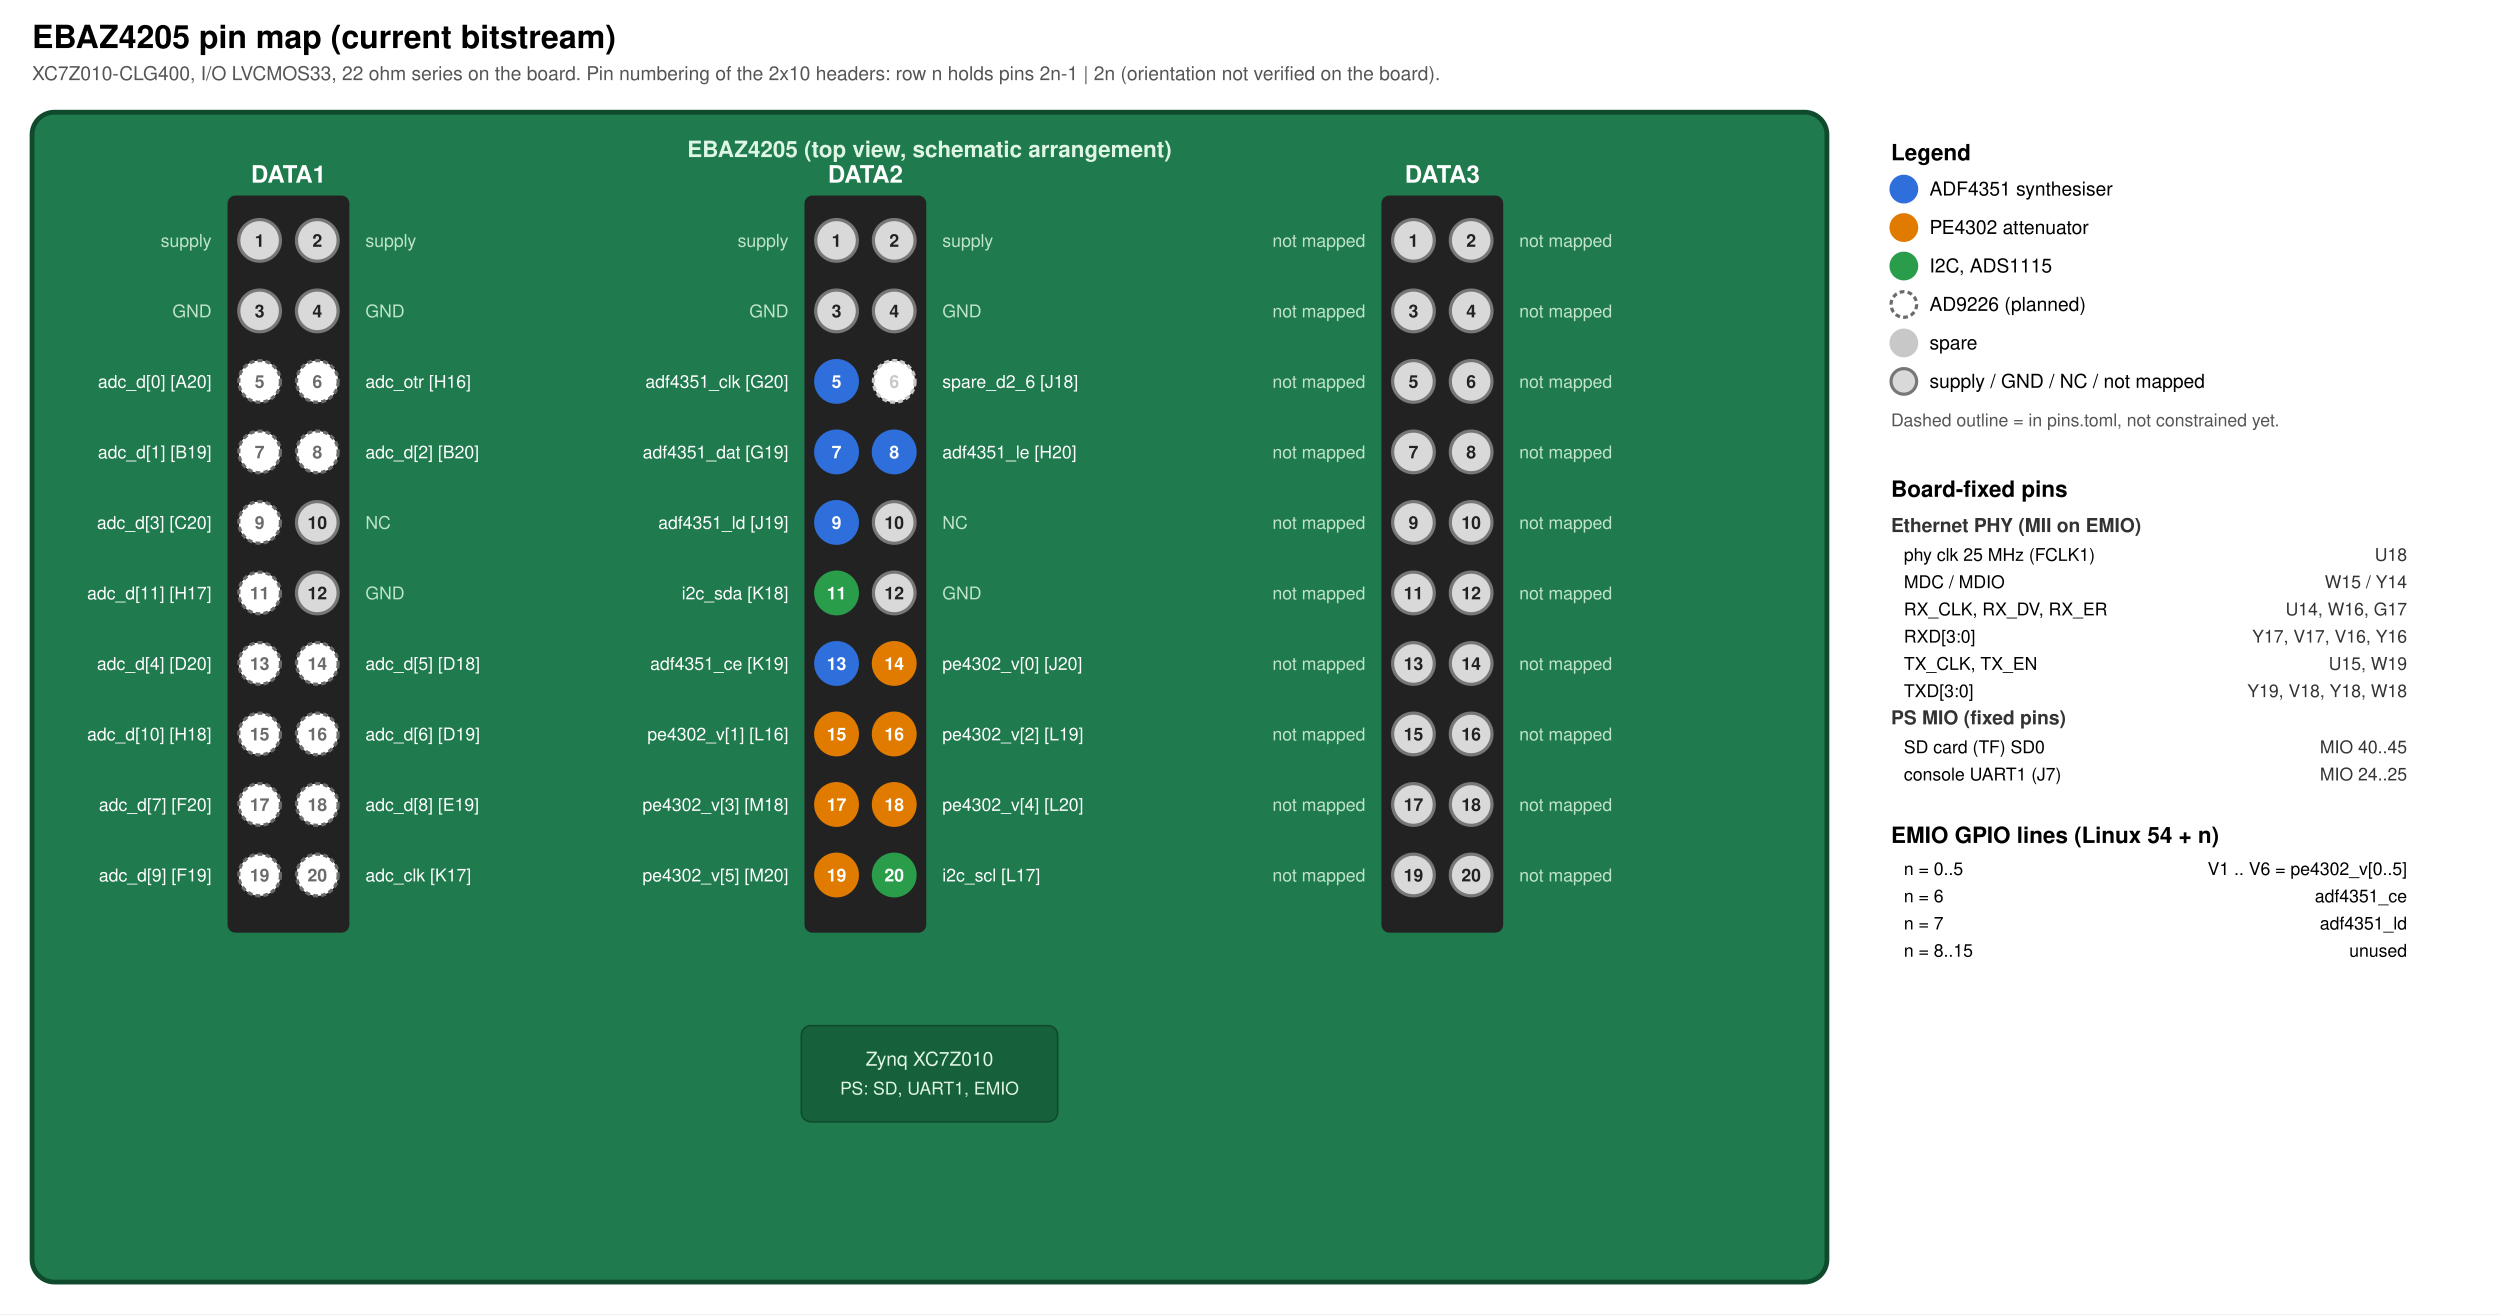
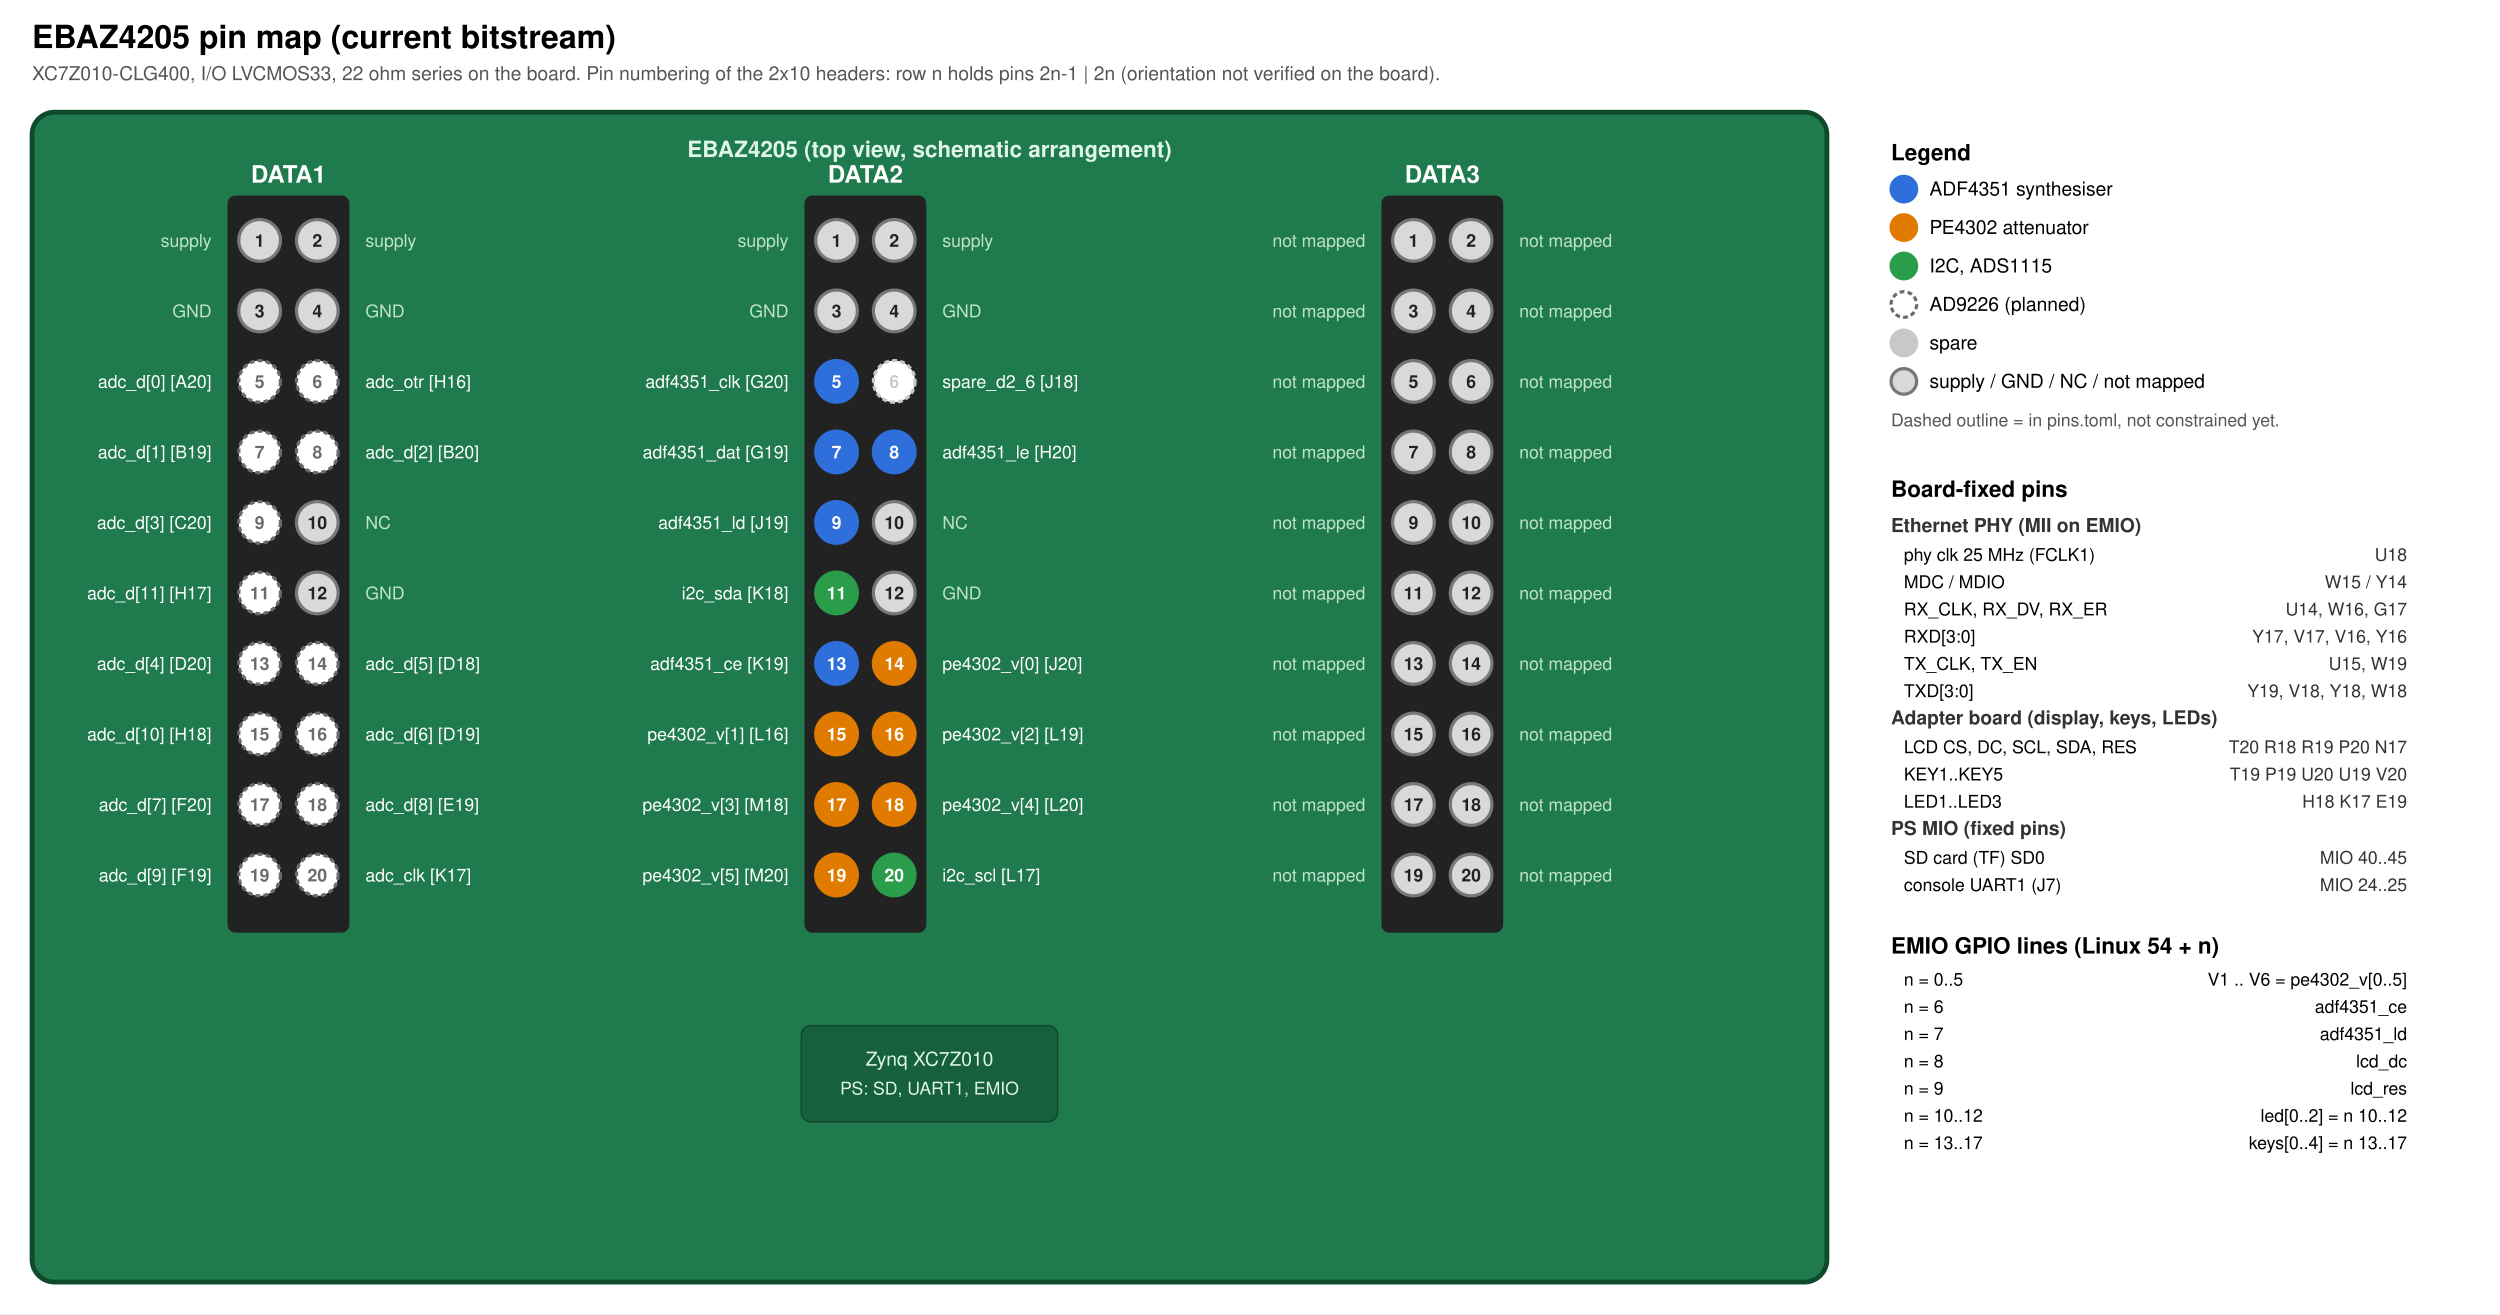
<svg xmlns="http://www.w3.org/2000/svg" viewBox="0 0 1560 820" font-family="Helvetica,Arial,sans-serif" font-size="12">
  <rect width="1560" height="820" fill="#fff" />
  <text x="20" y="30" font-size="20" font-weight="bold">EBAZ4205 pin map (current bitstream)</text>
  <text x="20" y="50" fill="#555">XC7Z010-CLG400, I/O LVCMOS33, 22 ohm series on the board. Pin numbering of the 2x10 headers: row n holds pins 2n-1 | 2n (orientation not verified on the board).</text>
  <rect x="20" y="70" width="1120" height="730" rx="14" fill="#1f7a4d" stroke="#0f4a2d" stroke-width="3" />
  <text x="580" y="98" text-anchor="middle" fill="#dff5e6" font-size="14" font-weight="bold">EBAZ4205 (top view, schematic arrangement)</text>
  <rect x="500" y="640" width="160" height="60" rx="6" fill="#16603b" stroke="#0f4a2d" />
  <text x="580" y="665" text-anchor="middle" fill="#dff5e6">Zynq XC7Z010</text>
  <text x="580" y="683" text-anchor="middle" fill="#dff5e6" font-size="11">PS: SD, UART1, EMIO</text>
  <rect x="142" y="122" width="76" height="460" rx="5" fill="#222" />
  <text x="180" y="114" text-anchor="middle" fill="#fff" font-weight="bold" font-size="15">DATA1</text>
  <circle cx="162" cy="150" r="13" fill="#d9d9d9" stroke="#777" stroke-width="2" />
  <text x="162" y="154" text-anchor="middle" font-size="11" font-weight="bold" fill="#222">1</text>
  <text x="132" y="154" text-anchor="end" font-size="11" fill="#bfe3cb">supply</text>
  <circle cx="198" cy="150" r="13" fill="#d9d9d9" stroke="#777" stroke-width="2" />
  <text x="198" y="154" text-anchor="middle" font-size="11" font-weight="bold" fill="#222">2</text>
  <text x="228" y="154" text-anchor="start" font-size="11" fill="#bfe3cb">supply</text>
  <circle cx="162" cy="194" r="13" fill="#d9d9d9" stroke="#777" stroke-width="2" />
  <text x="162" y="198" text-anchor="middle" font-size="11" font-weight="bold" fill="#222">3</text>
  <text x="132" y="198" text-anchor="end" font-size="11" fill="#bfe3cb">GND</text>
  <circle cx="198" cy="194" r="13" fill="#d9d9d9" stroke="#777" stroke-width="2" />
  <text x="198" y="198" text-anchor="middle" font-size="11" font-weight="bold" fill="#222">4</text>
  <text x="228" y="198" text-anchor="start" font-size="11" fill="#bfe3cb">GND</text>
  <circle cx="162" cy="238" r="13" fill="#fff" stroke="#6b6b6b" stroke-width="2" stroke-dasharray="3 2" />
  <text x="162" y="242" text-anchor="middle" font-size="11" font-weight="bold" fill="#6b6b6b">5</text>
  <text x="132" y="242" text-anchor="end" font-size="11" fill="#fff">adc_d[0]  [A20]</text>
  <circle cx="198" cy="238" r="13" fill="#fff" stroke="#6b6b6b" stroke-width="2" stroke-dasharray="3 2" />
  <text x="198" y="242" text-anchor="middle" font-size="11" font-weight="bold" fill="#6b6b6b">6</text>
  <text x="228" y="242" text-anchor="start" font-size="11" fill="#fff">adc_otr  [H16]</text>
  <circle cx="162" cy="282" r="13" fill="#fff" stroke="#6b6b6b" stroke-width="2" stroke-dasharray="3 2" />
  <text x="162" y="286" text-anchor="middle" font-size="11" font-weight="bold" fill="#6b6b6b">7</text>
  <text x="132" y="286" text-anchor="end" font-size="11" fill="#fff">adc_d[1]  [B19]</text>
  <circle cx="198" cy="282" r="13" fill="#fff" stroke="#6b6b6b" stroke-width="2" stroke-dasharray="3 2" />
  <text x="198" y="286" text-anchor="middle" font-size="11" font-weight="bold" fill="#6b6b6b">8</text>
  <text x="228" y="286" text-anchor="start" font-size="11" fill="#fff">adc_d[2]  [B20]</text>
  <circle cx="162" cy="326" r="13" fill="#fff" stroke="#6b6b6b" stroke-width="2" stroke-dasharray="3 2" />
  <text x="162" y="330" text-anchor="middle" font-size="11" font-weight="bold" fill="#6b6b6b">9</text>
  <text x="132" y="330" text-anchor="end" font-size="11" fill="#fff">adc_d[3]  [C20]</text>
  <circle cx="198" cy="326" r="13" fill="#d9d9d9" stroke="#777" stroke-width="2" />
  <text x="198" y="330" text-anchor="middle" font-size="11" font-weight="bold" fill="#222">10</text>
  <text x="228" y="330" text-anchor="start" font-size="11" fill="#bfe3cb">NC</text>
  <circle cx="162" cy="370" r="13" fill="#fff" stroke="#6b6b6b" stroke-width="2" stroke-dasharray="3 2" />
  <text x="162" y="374" text-anchor="middle" font-size="11" font-weight="bold" fill="#6b6b6b">11</text>
  <text x="132" y="374" text-anchor="end" font-size="11" fill="#fff">adc_d[11]  [H17]</text>
  <circle cx="198" cy="370" r="13" fill="#d9d9d9" stroke="#777" stroke-width="2" />
  <text x="198" y="374" text-anchor="middle" font-size="11" font-weight="bold" fill="#222">12</text>
  <text x="228" y="374" text-anchor="start" font-size="11" fill="#bfe3cb">GND</text>
  <circle cx="162" cy="414" r="13" fill="#fff" stroke="#6b6b6b" stroke-width="2" stroke-dasharray="3 2" />
  <text x="162" y="418" text-anchor="middle" font-size="11" font-weight="bold" fill="#6b6b6b">13</text>
  <text x="132" y="418" text-anchor="end" font-size="11" fill="#fff">adc_d[4]  [D20]</text>
  <circle cx="198" cy="414" r="13" fill="#fff" stroke="#6b6b6b" stroke-width="2" stroke-dasharray="3 2" />
  <text x="198" y="418" text-anchor="middle" font-size="11" font-weight="bold" fill="#6b6b6b">14</text>
  <text x="228" y="418" text-anchor="start" font-size="11" fill="#fff">adc_d[5]  [D18]</text>
  <circle cx="162" cy="458" r="13" fill="#fff" stroke="#6b6b6b" stroke-width="2" stroke-dasharray="3 2" />
  <text x="162" y="462" text-anchor="middle" font-size="11" font-weight="bold" fill="#6b6b6b">15</text>
  <text x="132" y="462" text-anchor="end" font-size="11" fill="#fff">adc_d[10]  [H18]</text>
  <circle cx="198" cy="458" r="13" fill="#fff" stroke="#6b6b6b" stroke-width="2" stroke-dasharray="3 2" />
  <text x="198" y="462" text-anchor="middle" font-size="11" font-weight="bold" fill="#6b6b6b">16</text>
  <text x="228" y="462" text-anchor="start" font-size="11" fill="#fff">adc_d[6]  [D19]</text>
  <circle cx="162" cy="502" r="13" fill="#fff" stroke="#6b6b6b" stroke-width="2" stroke-dasharray="3 2" />
  <text x="162" y="506" text-anchor="middle" font-size="11" font-weight="bold" fill="#6b6b6b">17</text>
  <text x="132" y="506" text-anchor="end" font-size="11" fill="#fff">adc_d[7]  [F20]</text>
  <circle cx="198" cy="502" r="13" fill="#fff" stroke="#6b6b6b" stroke-width="2" stroke-dasharray="3 2" />
  <text x="198" y="506" text-anchor="middle" font-size="11" font-weight="bold" fill="#6b6b6b">18</text>
  <text x="228" y="506" text-anchor="start" font-size="11" fill="#fff">adc_d[8]  [E19]</text>
  <circle cx="162" cy="546" r="13" fill="#fff" stroke="#6b6b6b" stroke-width="2" stroke-dasharray="3 2" />
  <text x="162" y="550" text-anchor="middle" font-size="11" font-weight="bold" fill="#6b6b6b">19</text>
  <text x="132" y="550" text-anchor="end" font-size="11" fill="#fff">adc_d[9]  [F19]</text>
  <circle cx="198" cy="546" r="13" fill="#fff" stroke="#6b6b6b" stroke-width="2" stroke-dasharray="3 2" />
  <text x="198" y="550" text-anchor="middle" font-size="11" font-weight="bold" fill="#6b6b6b">20</text>
  <text x="228" y="550" text-anchor="start" font-size="11" fill="#fff">adc_clk  [K17]</text>
  <rect x="502" y="122" width="76" height="460" rx="5" fill="#222" />
  <text x="540" y="114" text-anchor="middle" fill="#fff" font-weight="bold" font-size="15">DATA2</text>
  <circle cx="522" cy="150" r="13" fill="#d9d9d9" stroke="#777" stroke-width="2" />
  <text x="522" y="154" text-anchor="middle" font-size="11" font-weight="bold" fill="#222">1</text>
  <text x="492" y="154" text-anchor="end" font-size="11" fill="#bfe3cb">supply</text>
  <circle cx="558" cy="150" r="13" fill="#d9d9d9" stroke="#777" stroke-width="2" />
  <text x="558" y="154" text-anchor="middle" font-size="11" font-weight="bold" fill="#222">2</text>
  <text x="588" y="154" text-anchor="start" font-size="11" fill="#bfe3cb">supply</text>
  <circle cx="522" cy="194" r="13" fill="#d9d9d9" stroke="#777" stroke-width="2" />
  <text x="522" y="198" text-anchor="middle" font-size="11" font-weight="bold" fill="#222">3</text>
  <text x="492" y="198" text-anchor="end" font-size="11" fill="#bfe3cb">GND</text>
  <circle cx="558" cy="194" r="13" fill="#d9d9d9" stroke="#777" stroke-width="2" />
  <text x="558" y="198" text-anchor="middle" font-size="11" font-weight="bold" fill="#222">4</text>
  <text x="588" y="198" text-anchor="start" font-size="11" fill="#bfe3cb">GND</text>
  <circle cx="522" cy="238" r="13" fill="#2f6fdb" stroke="#2f6fdb" stroke-width="2" />
  <text x="522" y="242" text-anchor="middle" font-size="11" font-weight="bold" fill="#fff">5</text>
  <text x="492" y="242" text-anchor="end" font-size="11" fill="#fff">adf4351_clk  [G20]</text>
  <circle cx="558" cy="238" r="13" fill="#fff" stroke="#c8c8c8" stroke-width="2" stroke-dasharray="3 2" />
  <text x="558" y="242" text-anchor="middle" font-size="11" font-weight="bold" fill="#c8c8c8">6</text>
  <text x="588" y="242" text-anchor="start" font-size="11" fill="#fff">spare_d2_6  [J18]</text>
  <circle cx="522" cy="282" r="13" fill="#2f6fdb" stroke="#2f6fdb" stroke-width="2" />
  <text x="522" y="286" text-anchor="middle" font-size="11" font-weight="bold" fill="#fff">7</text>
  <text x="492" y="286" text-anchor="end" font-size="11" fill="#fff">adf4351_dat  [G19]</text>
  <circle cx="558" cy="282" r="13" fill="#2f6fdb" stroke="#2f6fdb" stroke-width="2" />
  <text x="558" y="286" text-anchor="middle" font-size="11" font-weight="bold" fill="#fff">8</text>
  <text x="588" y="286" text-anchor="start" font-size="11" fill="#fff">adf4351_le  [H20]</text>
  <circle cx="522" cy="326" r="13" fill="#2f6fdb" stroke="#2f6fdb" stroke-width="2" />
  <text x="522" y="330" text-anchor="middle" font-size="11" font-weight="bold" fill="#fff">9</text>
  <text x="492" y="330" text-anchor="end" font-size="11" fill="#fff">adf4351_ld  [J19]</text>
  <circle cx="558" cy="326" r="13" fill="#d9d9d9" stroke="#777" stroke-width="2" />
  <text x="558" y="330" text-anchor="middle" font-size="11" font-weight="bold" fill="#222">10</text>
  <text x="588" y="330" text-anchor="start" font-size="11" fill="#bfe3cb">NC</text>
  <circle cx="522" cy="370" r="13" fill="#2a9d4b" stroke="#2a9d4b" stroke-width="2" />
  <text x="522" y="374" text-anchor="middle" font-size="11" font-weight="bold" fill="#fff">11</text>
  <text x="492" y="374" text-anchor="end" font-size="11" fill="#fff">i2c_sda  [K18]</text>
  <circle cx="558" cy="370" r="13" fill="#d9d9d9" stroke="#777" stroke-width="2" />
  <text x="558" y="374" text-anchor="middle" font-size="11" font-weight="bold" fill="#222">12</text>
  <text x="588" y="374" text-anchor="start" font-size="11" fill="#bfe3cb">GND</text>
  <circle cx="522" cy="414" r="13" fill="#2f6fdb" stroke="#2f6fdb" stroke-width="2" />
  <text x="522" y="418" text-anchor="middle" font-size="11" font-weight="bold" fill="#fff">13</text>
  <text x="492" y="418" text-anchor="end" font-size="11" fill="#fff">adf4351_ce  [K19]</text>
  <circle cx="558" cy="414" r="13" fill="#e07b00" stroke="#e07b00" stroke-width="2" />
  <text x="558" y="418" text-anchor="middle" font-size="11" font-weight="bold" fill="#fff">14</text>
  <text x="588" y="418" text-anchor="start" font-size="11" fill="#fff">pe4302_v[0]  [J20]</text>
  <circle cx="522" cy="458" r="13" fill="#e07b00" stroke="#e07b00" stroke-width="2" />
  <text x="522" y="462" text-anchor="middle" font-size="11" font-weight="bold" fill="#fff">15</text>
  <text x="492" y="462" text-anchor="end" font-size="11" fill="#fff">pe4302_v[1]  [L16]</text>
  <circle cx="558" cy="458" r="13" fill="#e07b00" stroke="#e07b00" stroke-width="2" />
  <text x="558" y="462" text-anchor="middle" font-size="11" font-weight="bold" fill="#fff">16</text>
  <text x="588" y="462" text-anchor="start" font-size="11" fill="#fff">pe4302_v[2]  [L19]</text>
  <circle cx="522" cy="502" r="13" fill="#e07b00" stroke="#e07b00" stroke-width="2" />
  <text x="522" y="506" text-anchor="middle" font-size="11" font-weight="bold" fill="#fff">17</text>
  <text x="492" y="506" text-anchor="end" font-size="11" fill="#fff">pe4302_v[3]  [M18]</text>
  <circle cx="558" cy="502" r="13" fill="#e07b00" stroke="#e07b00" stroke-width="2" />
  <text x="558" y="506" text-anchor="middle" font-size="11" font-weight="bold" fill="#fff">18</text>
  <text x="588" y="506" text-anchor="start" font-size="11" fill="#fff">pe4302_v[4]  [L20]</text>
  <circle cx="522" cy="546" r="13" fill="#e07b00" stroke="#e07b00" stroke-width="2" />
  <text x="522" y="550" text-anchor="middle" font-size="11" font-weight="bold" fill="#fff">19</text>
  <text x="492" y="550" text-anchor="end" font-size="11" fill="#fff">pe4302_v[5]  [M20]</text>
  <circle cx="558" cy="546" r="13" fill="#2a9d4b" stroke="#2a9d4b" stroke-width="2" />
  <text x="558" y="550" text-anchor="middle" font-size="11" font-weight="bold" fill="#fff">20</text>
  <text x="588" y="550" text-anchor="start" font-size="11" fill="#fff">i2c_scl  [L17]</text>
  <rect x="862" y="122" width="76" height="460" rx="5" fill="#222" />
  <text x="900" y="114" text-anchor="middle" fill="#fff" font-weight="bold" font-size="15">DATA3</text>
  <circle cx="882" cy="150" r="13" fill="#d9d9d9" stroke="#777" stroke-width="2" />
  <text x="882" y="154" text-anchor="middle" font-size="11" font-weight="bold" fill="#222">1</text>
  <text x="852" y="154" text-anchor="end" font-size="11" fill="#bfe3cb">not mapped</text>
  <circle cx="918" cy="150" r="13" fill="#d9d9d9" stroke="#777" stroke-width="2" />
  <text x="918" y="154" text-anchor="middle" font-size="11" font-weight="bold" fill="#222">2</text>
  <text x="948" y="154" text-anchor="start" font-size="11" fill="#bfe3cb">not mapped</text>
  <circle cx="882" cy="194" r="13" fill="#d9d9d9" stroke="#777" stroke-width="2" />
  <text x="882" y="198" text-anchor="middle" font-size="11" font-weight="bold" fill="#222">3</text>
  <text x="852" y="198" text-anchor="end" font-size="11" fill="#bfe3cb">not mapped</text>
  <circle cx="918" cy="194" r="13" fill="#d9d9d9" stroke="#777" stroke-width="2" />
  <text x="918" y="198" text-anchor="middle" font-size="11" font-weight="bold" fill="#222">4</text>
  <text x="948" y="198" text-anchor="start" font-size="11" fill="#bfe3cb">not mapped</text>
  <circle cx="882" cy="238" r="13" fill="#d9d9d9" stroke="#777" stroke-width="2" />
  <text x="882" y="242" text-anchor="middle" font-size="11" font-weight="bold" fill="#222">5</text>
  <text x="852" y="242" text-anchor="end" font-size="11" fill="#bfe3cb">not mapped</text>
  <circle cx="918" cy="238" r="13" fill="#d9d9d9" stroke="#777" stroke-width="2" />
  <text x="918" y="242" text-anchor="middle" font-size="11" font-weight="bold" fill="#222">6</text>
  <text x="948" y="242" text-anchor="start" font-size="11" fill="#bfe3cb">not mapped</text>
  <circle cx="882" cy="282" r="13" fill="#d9d9d9" stroke="#777" stroke-width="2" />
  <text x="882" y="286" text-anchor="middle" font-size="11" font-weight="bold" fill="#222">7</text>
  <text x="852" y="286" text-anchor="end" font-size="11" fill="#bfe3cb">not mapped</text>
  <circle cx="918" cy="282" r="13" fill="#d9d9d9" stroke="#777" stroke-width="2" />
  <text x="918" y="286" text-anchor="middle" font-size="11" font-weight="bold" fill="#222">8</text>
  <text x="948" y="286" text-anchor="start" font-size="11" fill="#bfe3cb">not mapped</text>
  <circle cx="882" cy="326" r="13" fill="#d9d9d9" stroke="#777" stroke-width="2" />
  <text x="882" y="330" text-anchor="middle" font-size="11" font-weight="bold" fill="#222">9</text>
  <text x="852" y="330" text-anchor="end" font-size="11" fill="#bfe3cb">not mapped</text>
  <circle cx="918" cy="326" r="13" fill="#d9d9d9" stroke="#777" stroke-width="2" />
  <text x="918" y="330" text-anchor="middle" font-size="11" font-weight="bold" fill="#222">10</text>
  <text x="948" y="330" text-anchor="start" font-size="11" fill="#bfe3cb">not mapped</text>
  <circle cx="882" cy="370" r="13" fill="#d9d9d9" stroke="#777" stroke-width="2" />
  <text x="882" y="374" text-anchor="middle" font-size="11" font-weight="bold" fill="#222">11</text>
  <text x="852" y="374" text-anchor="end" font-size="11" fill="#bfe3cb">not mapped</text>
  <circle cx="918" cy="370" r="13" fill="#d9d9d9" stroke="#777" stroke-width="2" />
  <text x="918" y="374" text-anchor="middle" font-size="11" font-weight="bold" fill="#222">12</text>
  <text x="948" y="374" text-anchor="start" font-size="11" fill="#bfe3cb">not mapped</text>
  <circle cx="882" cy="414" r="13" fill="#d9d9d9" stroke="#777" stroke-width="2" />
  <text x="882" y="418" text-anchor="middle" font-size="11" font-weight="bold" fill="#222">13</text>
  <text x="852" y="418" text-anchor="end" font-size="11" fill="#bfe3cb">not mapped</text>
  <circle cx="918" cy="414" r="13" fill="#d9d9d9" stroke="#777" stroke-width="2" />
  <text x="918" y="418" text-anchor="middle" font-size="11" font-weight="bold" fill="#222">14</text>
  <text x="948" y="418" text-anchor="start" font-size="11" fill="#bfe3cb">not mapped</text>
  <circle cx="882" cy="458" r="13" fill="#d9d9d9" stroke="#777" stroke-width="2" />
  <text x="882" y="462" text-anchor="middle" font-size="11" font-weight="bold" fill="#222">15</text>
  <text x="852" y="462" text-anchor="end" font-size="11" fill="#bfe3cb">not mapped</text>
  <circle cx="918" cy="458" r="13" fill="#d9d9d9" stroke="#777" stroke-width="2" />
  <text x="918" y="462" text-anchor="middle" font-size="11" font-weight="bold" fill="#222">16</text>
  <text x="948" y="462" text-anchor="start" font-size="11" fill="#bfe3cb">not mapped</text>
  <circle cx="882" cy="502" r="13" fill="#d9d9d9" stroke="#777" stroke-width="2" />
  <text x="882" y="506" text-anchor="middle" font-size="11" font-weight="bold" fill="#222">17</text>
  <text x="852" y="506" text-anchor="end" font-size="11" fill="#bfe3cb">not mapped</text>
  <circle cx="918" cy="502" r="13" fill="#d9d9d9" stroke="#777" stroke-width="2" />
  <text x="918" y="506" text-anchor="middle" font-size="11" font-weight="bold" fill="#222">18</text>
  <text x="948" y="506" text-anchor="start" font-size="11" fill="#bfe3cb">not mapped</text>
  <circle cx="882" cy="546" r="13" fill="#d9d9d9" stroke="#777" stroke-width="2" />
  <text x="882" y="550" text-anchor="middle" font-size="11" font-weight="bold" fill="#222">19</text>
  <text x="852" y="550" text-anchor="end" font-size="11" fill="#bfe3cb">not mapped</text>
  <circle cx="918" cy="546" r="13" fill="#d9d9d9" stroke="#777" stroke-width="2" />
  <text x="918" y="550" text-anchor="middle" font-size="11" font-weight="bold" fill="#222">20</text>
  <text x="948" y="550" text-anchor="start" font-size="11" fill="#bfe3cb">not mapped</text>
  <text x="1180" y="100" font-size="14" font-weight="bold">Legend</text>
  <circle cx="1188" cy="118" r="8" fill="#2f6fdb" stroke="#2f6fdb" stroke-width="2" />
  <text x="1204" y="122">ADF4351 synthesiser</text>
  <circle cx="1188" cy="142" r="8" fill="#e07b00" stroke="#e07b00" stroke-width="2" />
  <text x="1204" y="146">PE4302 attenuator</text>
  <circle cx="1188" cy="166" r="8" fill="#2a9d4b" stroke="#2a9d4b" stroke-width="2" />
  <text x="1204" y="170">I2C, ADS1115</text>
  <circle cx="1188" cy="190" r="8" fill="#fff" stroke="#6b6b6b" stroke-width="2" stroke-dasharray="3 2" />
  <text x="1204" y="194">AD9226 (planned)</text>
  <circle cx="1188" cy="214" r="8" fill="#c8c8c8" stroke="#c8c8c8" stroke-width="2" />
  <text x="1204" y="218">spare</text>
  <circle cx="1188" cy="238" r="8" fill="#d9d9d9" stroke="#777" stroke-width="2" />
  <text x="1204" y="242">supply / GND / NC / not mapped</text>
  <text x="1180" y="266" fill="#555" font-size="11">Dashed outline = in pins.toml, not constrained yet.</text>
  <text x="1180" y="310" font-size="14" font-weight="bold">Board-fixed pins</text>
  <text x="1180" y="332" font-weight="bold" fill="#333">Ethernet PHY (MII on EMIO)</text>
  <text x="1188" y="350" font-size="11">phy clk 25 MHz (FCLK1)</text>
  <text x="1502" y="350" font-size="11" text-anchor="end" fill="#333">U18</text>
  <text x="1188" y="367" font-size="11">MDC / MDIO</text>
  <text x="1502" y="367" font-size="11" text-anchor="end" fill="#333">W15 / Y14</text>
  <text x="1188" y="384" font-size="11">RX_CLK, RX_DV, RX_ER</text>
  <text x="1502" y="384" font-size="11" text-anchor="end" fill="#333">U14, W16, G17</text>
  <text x="1188" y="401" font-size="11">RXD[3:0]</text>
  <text x="1502" y="401" font-size="11" text-anchor="end" fill="#333">Y17, V17, V16, Y16</text>
  <text x="1188" y="418" font-size="11">TX_CLK, TX_EN</text>
  <text x="1502" y="418" font-size="11" text-anchor="end" fill="#333">U15, W19</text>
  <text x="1188" y="435" font-size="11">TXD[3:0]</text>
  <text x="1502" y="435" font-size="11" text-anchor="end" fill="#333">Y19, V18, Y18, W18</text>
-   <text x="1180" y="452" font-weight="bold" fill="#333">PS MIO (fixed pins)</text>
-   <text x="1188" y="470" font-size="11">SD card (TF) SD0</text>
-   <text x="1502" y="470" font-size="11" text-anchor="end" fill="#333">MIO 40..45</text>
-   <text x="1188" y="487" font-size="11">console UART1 (J7)</text>
-   <text x="1502" y="487" font-size="11" text-anchor="end" fill="#333">MIO 24..25</text>
-   <text x="1180" y="526" font-size="14" font-weight="bold">EMIO GPIO lines (Linux 54 + n)</text>
-   <text x="1188" y="546" font-size="11">n = 0..5</text>
-   <text x="1502" y="546" font-size="11" text-anchor="end">V1 .. V6 = pe4302_v[0..5]</text>
-   <text x="1188" y="563" font-size="11">n = 6</text>
-   <text x="1502" y="563" font-size="11" text-anchor="end">adf4351_ce</text>
-   <text x="1188" y="580" font-size="11">n = 7</text>
-   <text x="1502" y="580" font-size="11" text-anchor="end">adf4351_ld</text>
-   <text x="1188" y="597" font-size="11">n = 8..15</text>
-   <text x="1502" y="597" font-size="11" text-anchor="end">unused</text>
+   <text x="1180" y="452" font-weight="bold" fill="#333">Adapter board (display, keys, LEDs)</text>
+   <text x="1188" y="470" font-size="11">LCD CS, DC, SCL, SDA, RES</text>
+   <text x="1502" y="470" font-size="11" text-anchor="end" fill="#333">T20 R18 R19 P20 N17</text>
+   <text x="1188" y="487" font-size="11">KEY1..KEY5</text>
+   <text x="1502" y="487" font-size="11" text-anchor="end" fill="#333">T19 P19 U20 U19 V20</text>
+   <text x="1188" y="504" font-size="11">LED1..LED3</text>
+   <text x="1502" y="504" font-size="11" text-anchor="end" fill="#333">H18 K17 E19</text>
+   <text x="1180" y="521" font-weight="bold" fill="#333">PS MIO (fixed pins)</text>
+   <text x="1188" y="539" font-size="11">SD card (TF) SD0</text>
+   <text x="1502" y="539" font-size="11" text-anchor="end" fill="#333">MIO 40..45</text>
+   <text x="1188" y="556" font-size="11">console UART1 (J7)</text>
+   <text x="1502" y="556" font-size="11" text-anchor="end" fill="#333">MIO 24..25</text>
+   <text x="1180" y="595" font-size="14" font-weight="bold">EMIO GPIO lines (Linux 54 + n)</text>
+   <text x="1188" y="615" font-size="11">n = 0..5</text>
+   <text x="1502" y="615" font-size="11" text-anchor="end">V1 .. V6 = pe4302_v[0..5]</text>
+   <text x="1188" y="632" font-size="11">n = 6</text>
+   <text x="1502" y="632" font-size="11" text-anchor="end">adf4351_ce</text>
+   <text x="1188" y="649" font-size="11">n = 7</text>
+   <text x="1502" y="649" font-size="11" text-anchor="end">adf4351_ld</text>
+   <text x="1188" y="666" font-size="11">n = 8</text>
+   <text x="1502" y="666" font-size="11" text-anchor="end">lcd_dc</text>
+   <text x="1188" y="683" font-size="11">n = 9</text>
+   <text x="1502" y="683" font-size="11" text-anchor="end">lcd_res</text>
+   <text x="1188" y="700" font-size="11">n = 10..12</text>
+   <text x="1502" y="700" font-size="11" text-anchor="end">led[0..2] = n 10..12</text>
+   <text x="1188" y="717" font-size="11">n = 13..17</text>
+   <text x="1502" y="717" font-size="11" text-anchor="end">keys[0..4] = n 13..17</text>
</svg>
